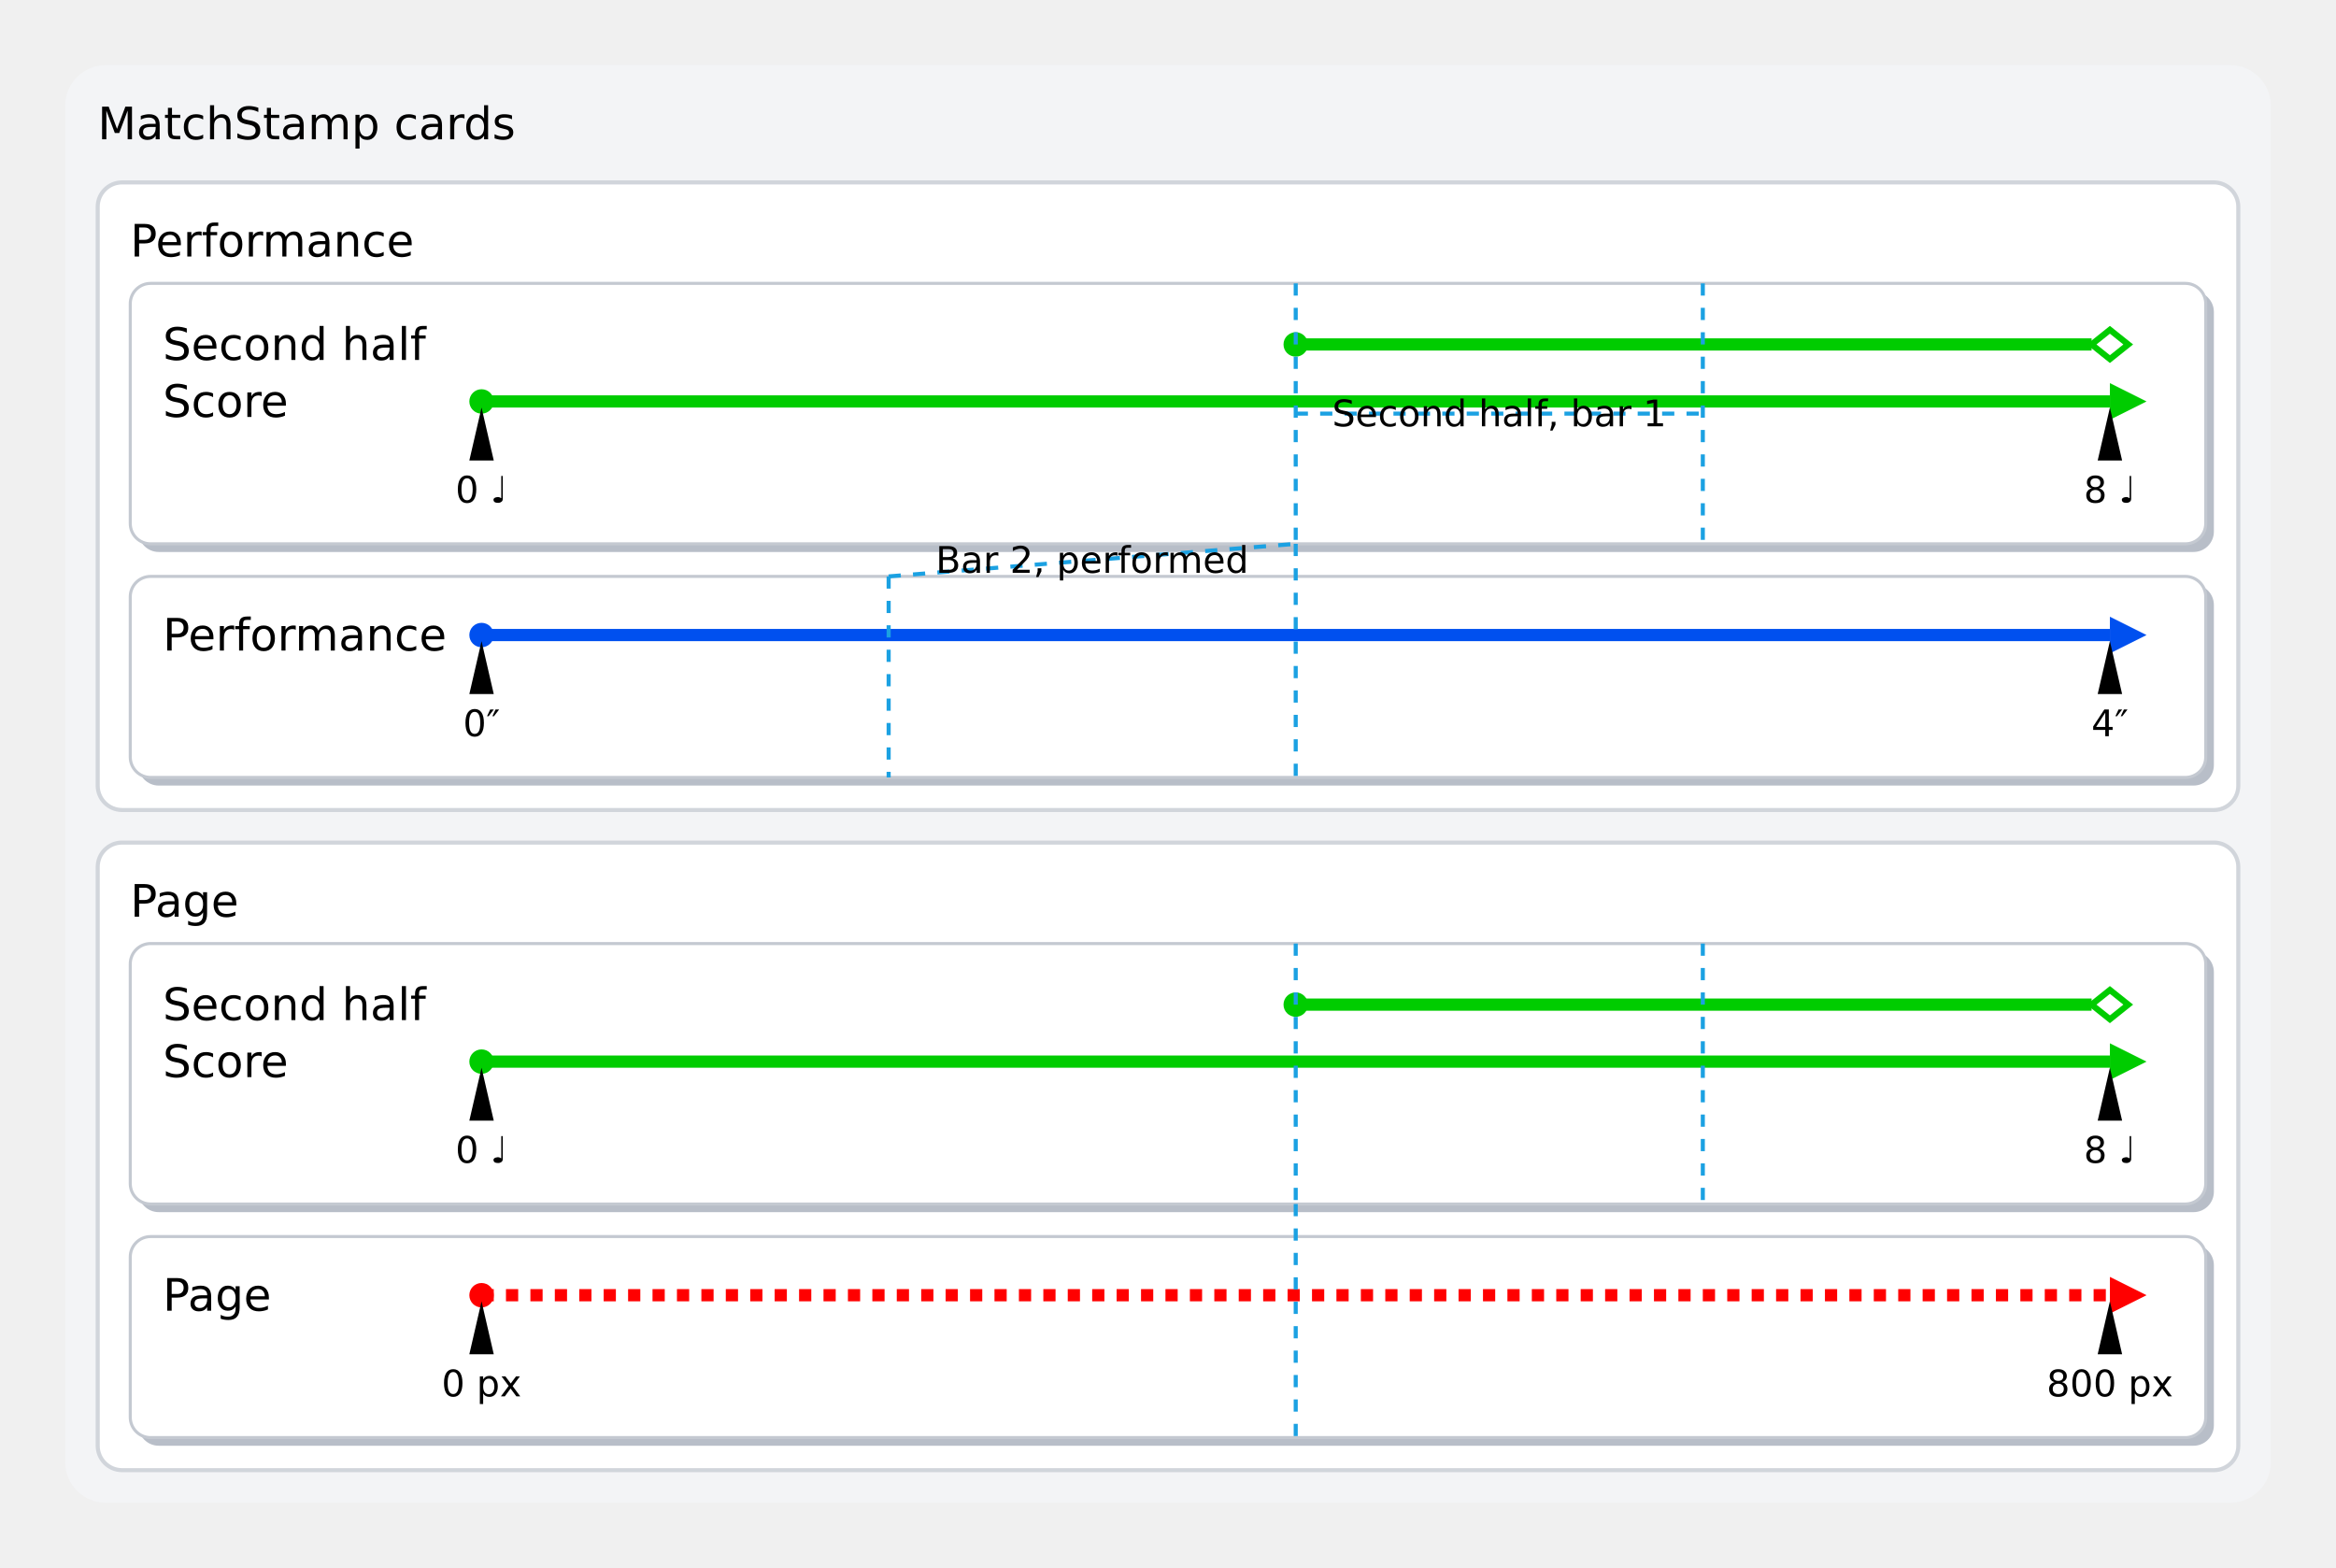
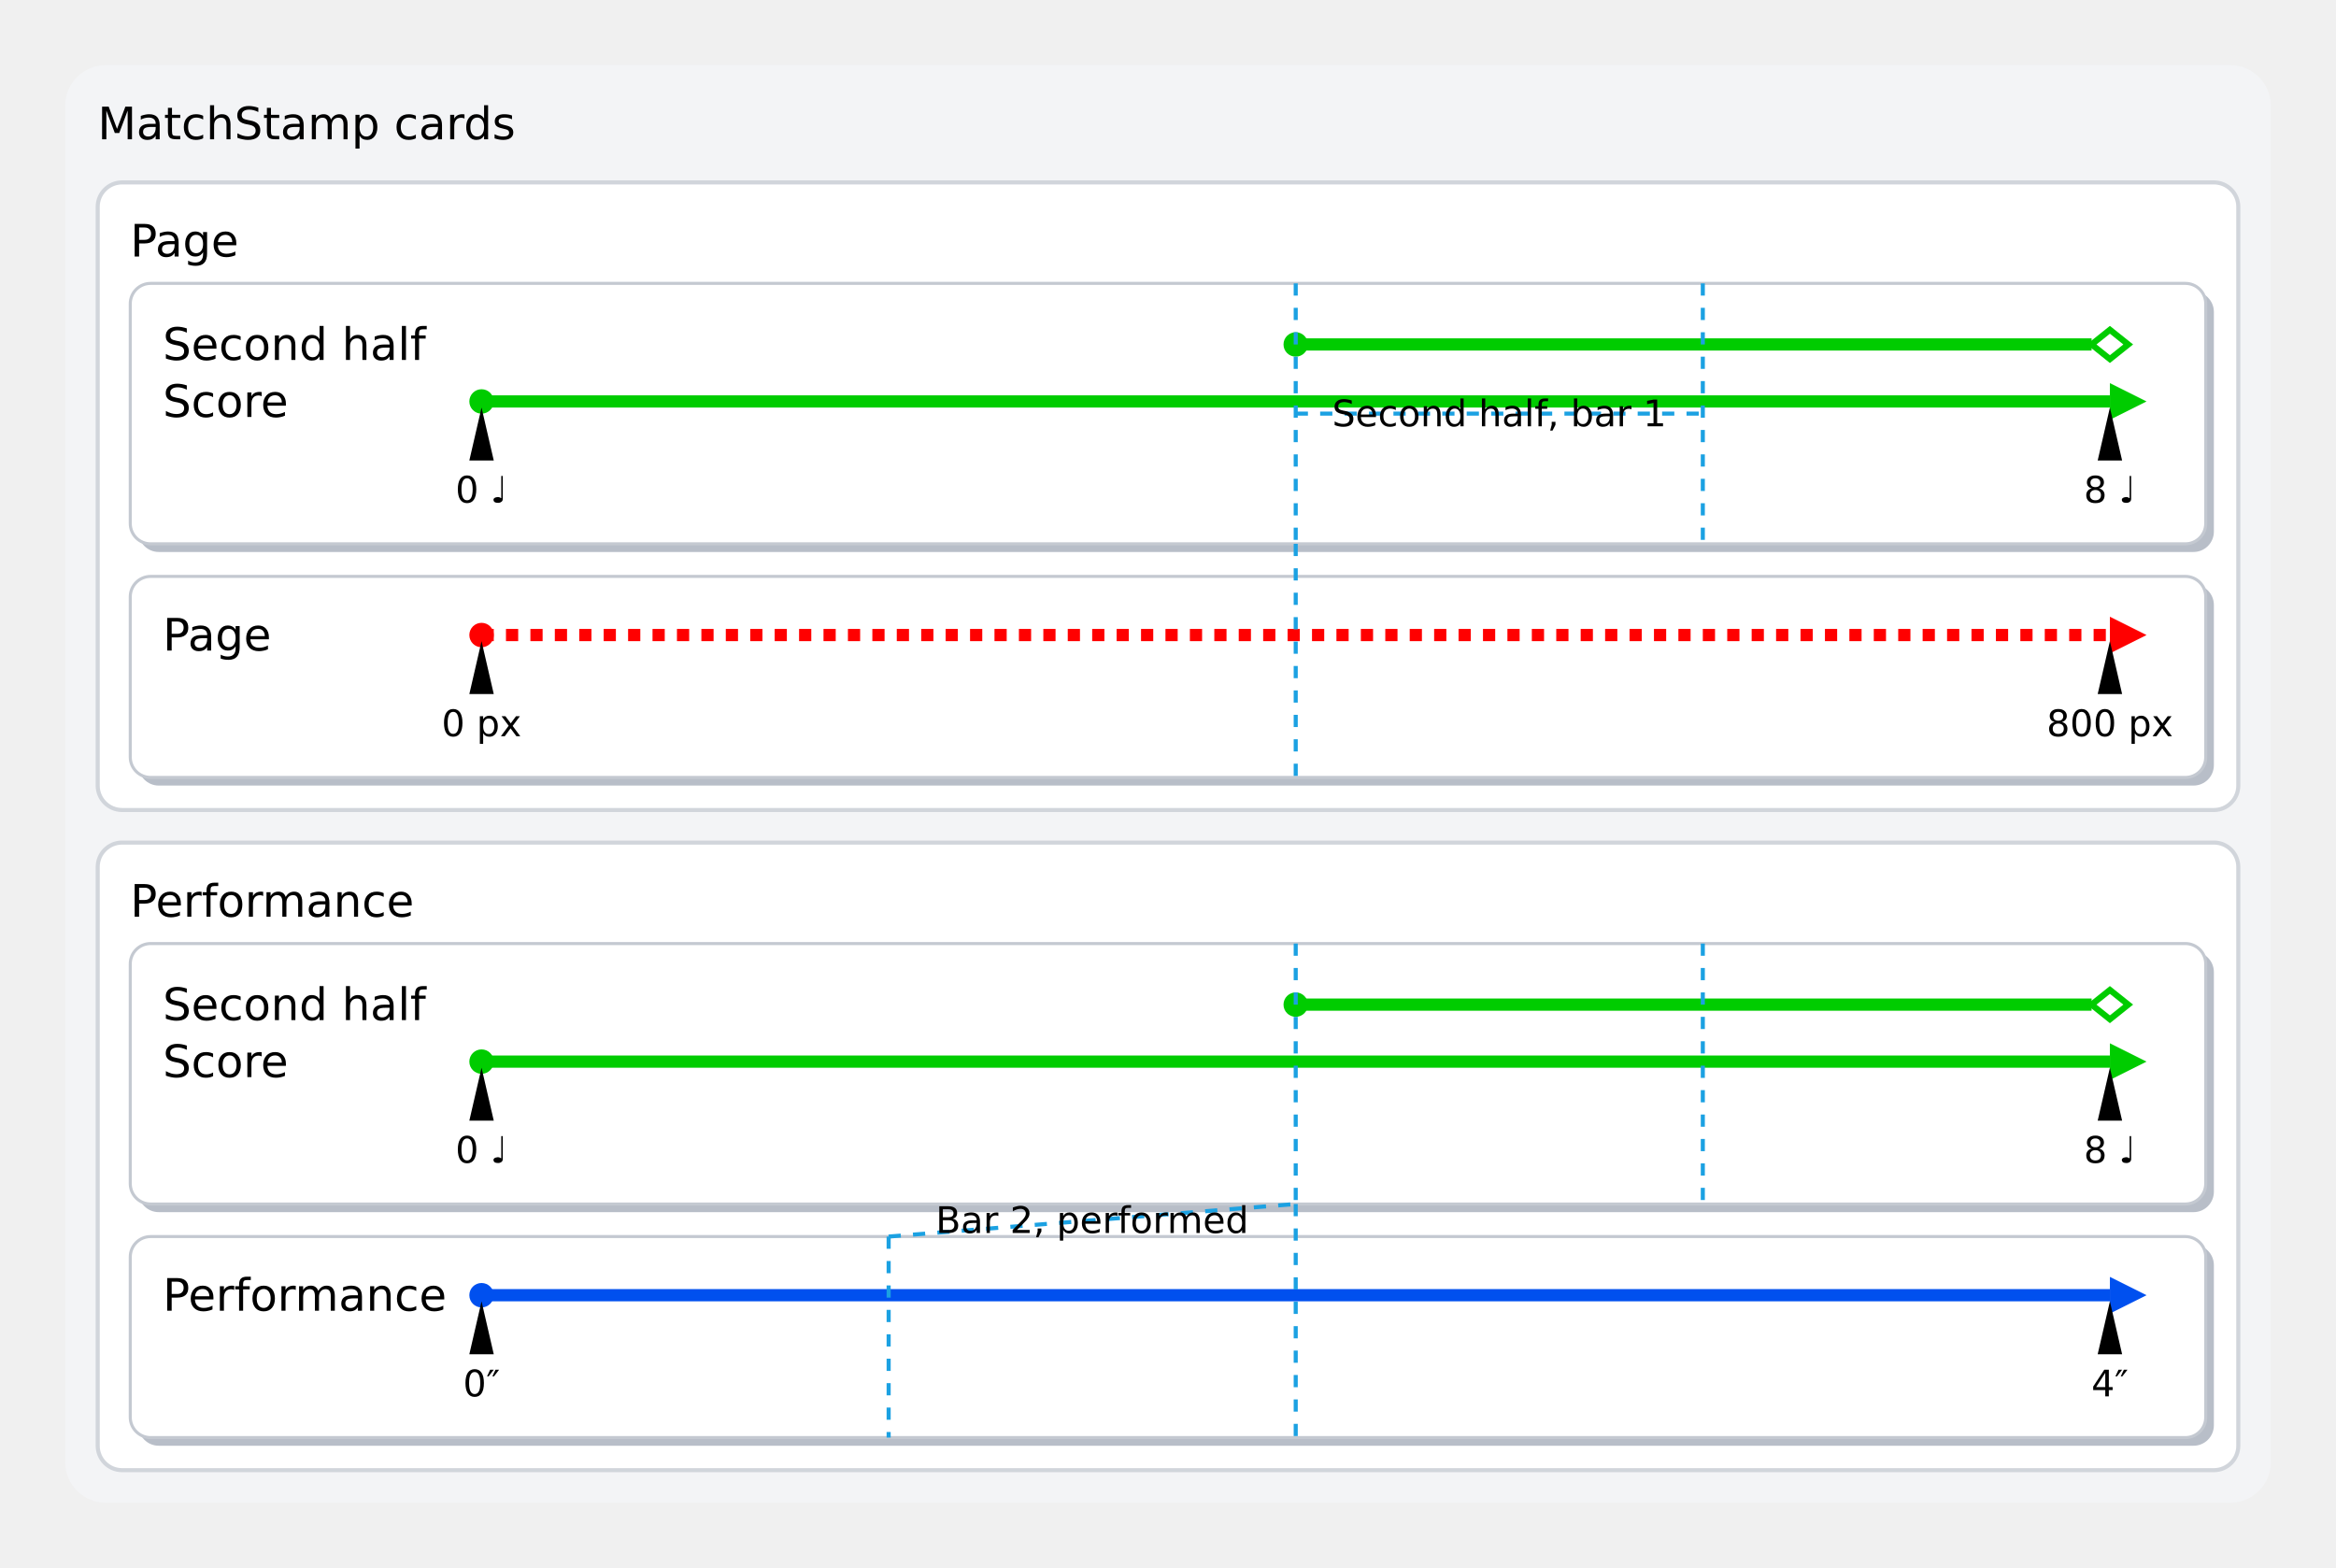
<svg xmlns="http://www.w3.org/2000/svg" width="573.831" height="385.125" viewBox="0 0 573.831 385.125" font-family="DejaVu Sans, Noto Music" text-rendering="geometricPrecision" style="font-kerning:none;font-variant-ligatures:none">
  <g transform="translate(16 16)">
    <rect x="0" y="0" width="541.831" height="353.125" rx="10" fill="#F3F4F6" />
    <text data-part="name" x="8" y="18.21" text-anchor="start" font-size="11" fill="#000000">MatchStamp cards</text>
-     <rect data-id="group_1" x="8" y="28.805" width="525.831" height="154.16" rx="6" fill="#FFFFFF" stroke="#D1D5DB" stroke-width="1" />
-     <text data-id="group_1" data-part="name" x="16" y="47.015" text-anchor="start" font-size="11" fill="#000000">Performance</text>
+     <rect data-id="group_2" x="8" y="28.805" width="525.831" height="154.16" rx="6" fill="#FFFFFF" stroke="#D1D5DB" stroke-width="1" />
+     <text data-id="group_2" data-part="name" x="16" y="47.015" text-anchor="start" font-size="11" fill="#000000">Page</text>
    <rect data-id="score" data-part="card" x="18" y="55.609" width="509.831" height="63.977" rx="5" fill="#B8BEC8" />
    <rect data-id="score" data-part="card" x="16" y="53.609" width="509.831" height="63.977" rx="5" fill="#FFFFFF" stroke="#C4C9D1" stroke-width="0.75" />
    <line data-id="score" x1="102.291" y1="82.609" x2="502.291" y2="82.609" stroke="#00CC00" stroke-width="3" />
    <circle data-id="score" cx="102.291" cy="82.609" r="3" fill="#00CC00" />
    <polygon data-id="score" points="511.291,82.609 502.291,78.109 502.291,87.109" fill="#00CC00" />
    <line data-id="second-half" x1="302.291" y1="68.609" x2="497.791" y2="68.609" stroke="#00CC00" stroke-width="3" />
    <circle data-id="second-half" cx="302.291" cy="68.609" r="3" fill="#00CC00" />
    <polygon data-id="second-half" points="497.791,68.609 502.291,65.009 506.791,68.609 502.291,72.209" fill="none" stroke="#00CC00" stroke-width="1.5" />
    <polygon data-id="timestamp_8" points="102.291,84.109 99.291,97.109 105.291,97.109" fill="#000000" />
    <polygon data-id="timestamp_9" points="502.291,84.109 499.291,97.109 505.291,97.109" fill="#000000" />
    <text data-id="second-half" data-part="name" x="24" y="72.418" text-anchor="start" font-size="11" fill="#000000">Second half</text>
    <text data-id="score" data-part="name" x="24" y="86.418" text-anchor="start" font-size="11" fill="#000000">Score</text>
    <text data-id="timestamp_8" data-part="coordinate" x="102.291" y="107.463" text-anchor="middle" font-size="9" fill="#000000">0 ♩</text>
    <text data-id="timestamp_9" data-part="coordinate" x="502.291" y="107.463" text-anchor="middle" font-size="9" fill="#000000">8 ♩</text>
    <line data-id="timestamp_1" data-part="line" x1="302.291" y1="53.609" x2="302.291" y2="117.586" stroke="#1BA1E2" stroke-width="1" stroke-dasharray="3 3" />
    <line data-id="timestamp_3" data-part="line" x1="402.291" y1="53.609" x2="402.291" y2="117.586" stroke="#1BA1E2" stroke-width="1" stroke-dasharray="3 3" />
-     <rect data-id="performance" data-part="card" x="18" y="127.586" width="509.831" height="49.379" rx="5" fill="#B8BEC8" />
-     <rect data-id="performance" data-part="card" x="16" y="125.586" width="509.831" height="49.379" rx="5" fill="#FFFFFF" stroke="#C4C9D1" stroke-width="0.75" />
-     <line data-id="performance" x1="102.291" y1="139.988" x2="502.291" y2="139.988" stroke="#0050EF" stroke-width="3" />
-     <circle data-id="performance" cx="102.291" cy="139.988" r="3" fill="#0050EF" />
-     <polygon data-id="performance" points="511.291,139.988 502.291,135.488 502.291,144.488" fill="#0050EF" />
-     <polygon data-id="timestamp_6" points="102.291,141.488 99.291,154.488 105.291,154.488" fill="#000000" />
-     <polygon data-id="timestamp_7" points="502.291,141.488 499.291,154.488 505.291,154.488" fill="#000000" />
-     <text data-id="performance" data-part="name" x="24" y="143.796" text-anchor="start" font-size="11" fill="#000000">Performance</text>
-     <text data-id="timestamp_6" data-part="coordinate" x="102.291" y="164.842" text-anchor="middle" font-size="9" fill="#000000">0″</text>
-     <text data-id="timestamp_7" data-part="coordinate" x="502.291" y="164.842" text-anchor="middle" font-size="9" fill="#000000">4″</text>
-     <line data-id="timestamp_2" data-part="line" x1="202.292" y1="125.586" x2="202.292" y2="174.965" stroke="#1BA1E2" stroke-width="1" stroke-dasharray="3 3" />
-     <rect data-id="group_2" x="8" y="190.965" width="525.831" height="154.16" rx="6" fill="#FFFFFF" stroke="#D1D5DB" stroke-width="1" />
-     <text data-id="group_2" data-part="name" x="16" y="209.175" text-anchor="start" font-size="11" fill="#000000">Page</text>
+     <rect data-id="page" data-part="card" x="18" y="127.586" width="509.831" height="49.379" rx="5" fill="#B8BEC8" />
+     <rect data-id="page" data-part="card" x="16" y="125.586" width="509.831" height="49.379" rx="5" fill="#FFFFFF" stroke="#C4C9D1" stroke-width="0.75" />
+     <line data-id="page" x1="102.291" y1="139.988" x2="502.291" y2="139.988" stroke="#FF0000" stroke-width="3" stroke-dasharray="3 3" />
+     <circle data-id="page" cx="102.291" cy="139.988" r="3" fill="#FF0000" />
+     <polygon data-id="page" points="511.291,139.988 502.291,135.488 502.291,144.488" fill="#FF0000" />
+     <polygon data-id="timestamp_4" points="102.291,141.488 99.291,154.488 105.291,154.488" fill="#000000" />
+     <polygon data-id="timestamp_5" points="502.291,141.488 499.291,154.488 505.291,154.488" fill="#000000" />
+     <text data-id="page" data-part="name" x="24" y="143.796" text-anchor="start" font-size="11" fill="#000000">Page</text>
+     <text data-id="timestamp_4" data-part="coordinate" x="102.291" y="164.842" text-anchor="middle" font-size="9" fill="#000000">0 px</text>
+     <text data-id="timestamp_5" data-part="coordinate" x="502.291" y="164.842" text-anchor="middle" font-size="9" fill="#000000">800 px</text>
+     <rect data-id="group_1" x="8" y="190.965" width="525.831" height="154.16" rx="6" fill="#FFFFFF" stroke="#D1D5DB" stroke-width="1" />
+     <text data-id="group_1" data-part="name" x="16" y="209.175" text-anchor="start" font-size="11" fill="#000000">Performance</text>
    <rect data-id="score" data-part="card" x="18" y="217.769" width="509.831" height="63.977" rx="5" fill="#B8BEC8" />
    <rect data-id="score" data-part="card" x="16" y="215.769" width="509.831" height="63.977" rx="5" fill="#FFFFFF" stroke="#C4C9D1" stroke-width="0.75" />
    <line data-id="score" x1="102.291" y1="244.769" x2="502.291" y2="244.769" stroke="#00CC00" stroke-width="3" />
    <circle data-id="score" cx="102.291" cy="244.769" r="3" fill="#00CC00" />
    <polygon data-id="score" points="511.291,244.769 502.291,240.269 502.291,249.269" fill="#00CC00" />
    <line data-id="second-half" x1="302.291" y1="230.769" x2="497.791" y2="230.769" stroke="#00CC00" stroke-width="3" />
    <circle data-id="second-half" cx="302.291" cy="230.769" r="3" fill="#00CC00" />
    <polygon data-id="second-half" points="497.791,230.769 502.291,227.169 506.791,230.769 502.291,234.369" fill="none" stroke="#00CC00" stroke-width="1.5" />
    <polygon data-id="timestamp_8" points="102.291,246.269 99.291,259.269 105.291,259.269" fill="#000000" />
    <polygon data-id="timestamp_9" points="502.291,246.269 499.291,259.269 505.291,259.269" fill="#000000" />
    <text data-id="second-half" data-part="name" x="24" y="234.578" text-anchor="start" font-size="11" fill="#000000">Second half</text>
    <text data-id="score" data-part="name" x="24" y="248.578" text-anchor="start" font-size="11" fill="#000000">Score</text>
    <text data-id="timestamp_8" data-part="coordinate" x="102.291" y="269.623" text-anchor="middle" font-size="9" fill="#000000">0 ♩</text>
    <text data-id="timestamp_9" data-part="coordinate" x="502.291" y="269.623" text-anchor="middle" font-size="9" fill="#000000">8 ♩</text>
    <line data-id="timestamp_1" data-part="line" x1="302.291" y1="215.769" x2="302.291" y2="279.746" stroke="#1BA1E2" stroke-width="1" stroke-dasharray="3 3" />
    <line data-id="timestamp_3" data-part="line" x1="402.291" y1="215.769" x2="402.291" y2="279.746" stroke="#1BA1E2" stroke-width="1" stroke-dasharray="3 3" />
-     <rect data-id="page" data-part="card" x="18" y="289.746" width="509.831" height="49.379" rx="5" fill="#B8BEC8" />
-     <rect data-id="page" data-part="card" x="16" y="287.746" width="509.831" height="49.379" rx="5" fill="#FFFFFF" stroke="#C4C9D1" stroke-width="0.75" />
-     <line data-id="page" x1="102.291" y1="302.148" x2="502.291" y2="302.148" stroke="#FF0000" stroke-width="3" stroke-dasharray="3 3" />
-     <circle data-id="page" cx="102.291" cy="302.148" r="3" fill="#FF0000" />
-     <polygon data-id="page" points="511.291,302.148 502.291,297.648 502.291,306.648" fill="#FF0000" />
-     <polygon data-id="timestamp_4" points="102.291,303.648 99.291,316.648 105.291,316.648" fill="#000000" />
-     <polygon data-id="timestamp_5" points="502.291,303.648 499.291,316.648 505.291,316.648" fill="#000000" />
-     <text data-id="page" data-part="name" x="24" y="305.957" text-anchor="start" font-size="11" fill="#000000">Page</text>
-     <text data-id="timestamp_4" data-part="coordinate" x="102.291" y="327.002" text-anchor="middle" font-size="9" fill="#000000">0 px</text>
-     <text data-id="timestamp_5" data-part="coordinate" x="502.291" y="327.002" text-anchor="middle" font-size="9" fill="#000000">800 px</text>
+     <rect data-id="performance" data-part="card" x="18" y="289.746" width="509.831" height="49.379" rx="5" fill="#B8BEC8" />
+     <rect data-id="performance" data-part="card" x="16" y="287.746" width="509.831" height="49.379" rx="5" fill="#FFFFFF" stroke="#C4C9D1" stroke-width="0.75" />
+     <line data-id="performance" x1="102.291" y1="302.148" x2="502.291" y2="302.148" stroke="#0050EF" stroke-width="3" />
+     <circle data-id="performance" cx="102.291" cy="302.148" r="3" fill="#0050EF" />
+     <polygon data-id="performance" points="511.291,302.148 502.291,297.648 502.291,306.648" fill="#0050EF" />
+     <polygon data-id="timestamp_6" points="102.291,303.648 99.291,316.648 105.291,316.648" fill="#000000" />
+     <polygon data-id="timestamp_7" points="502.291,303.648 499.291,316.648 505.291,316.648" fill="#000000" />
+     <text data-id="performance" data-part="name" x="24" y="305.957" text-anchor="start" font-size="11" fill="#000000">Performance</text>
+     <text data-id="timestamp_6" data-part="coordinate" x="102.291" y="327.002" text-anchor="middle" font-size="9" fill="#000000">0″</text>
+     <text data-id="timestamp_7" data-part="coordinate" x="502.291" y="327.002" text-anchor="middle" font-size="9" fill="#000000">4″</text>
+     <line data-id="timestamp_2" data-part="line" x1="202.292" y1="287.746" x2="202.292" y2="337.125" stroke="#1BA1E2" stroke-width="1" stroke-dasharray="3 3" />
    <line data-id="timestamp_1" data-part="line" x1="302.291" y1="117.586" x2="302.291" y2="174.965" stroke="#1BA1E2" stroke-width="1" stroke-dasharray="3 3" />
    <line data-id="timestamp_1" data-part="line" x1="302.291" y1="279.746" x2="302.291" y2="337.125" stroke="#1BA1E2" stroke-width="1" stroke-dasharray="3 3" />
-     <line data-id="anchor_1" x1="202.292" y1="125.586" x2="302.291" y2="117.586" stroke="#1BA1E2" stroke-width="1" stroke-dasharray="3 3" />
+     <line data-id="anchor_1" x1="202.292" y1="287.746" x2="302.291" y2="279.746" stroke="#1BA1E2" stroke-width="1" stroke-dasharray="3 3" />
    <line data-id="anchor_2" x1="302.291" y1="85.598" x2="402.291" y2="85.598" stroke="#1BA1E2" stroke-width="1" stroke-dasharray="3 3" />
-     <text data-id="anchor_1" data-part="name" x="252.292" y="124.702" text-anchor="middle" font-size="9" fill="#000000">Bar 2, performed</text>
+     <text data-id="anchor_1" data-part="name" x="252.292" y="286.862" text-anchor="middle" font-size="9" fill="#000000">Bar 2, performed</text>
    <text data-id="anchor_2" data-part="name" x="352.291" y="88.713" text-anchor="middle" font-size="9" fill="#000000">Second half, bar 1</text>
  </g>
</svg>
